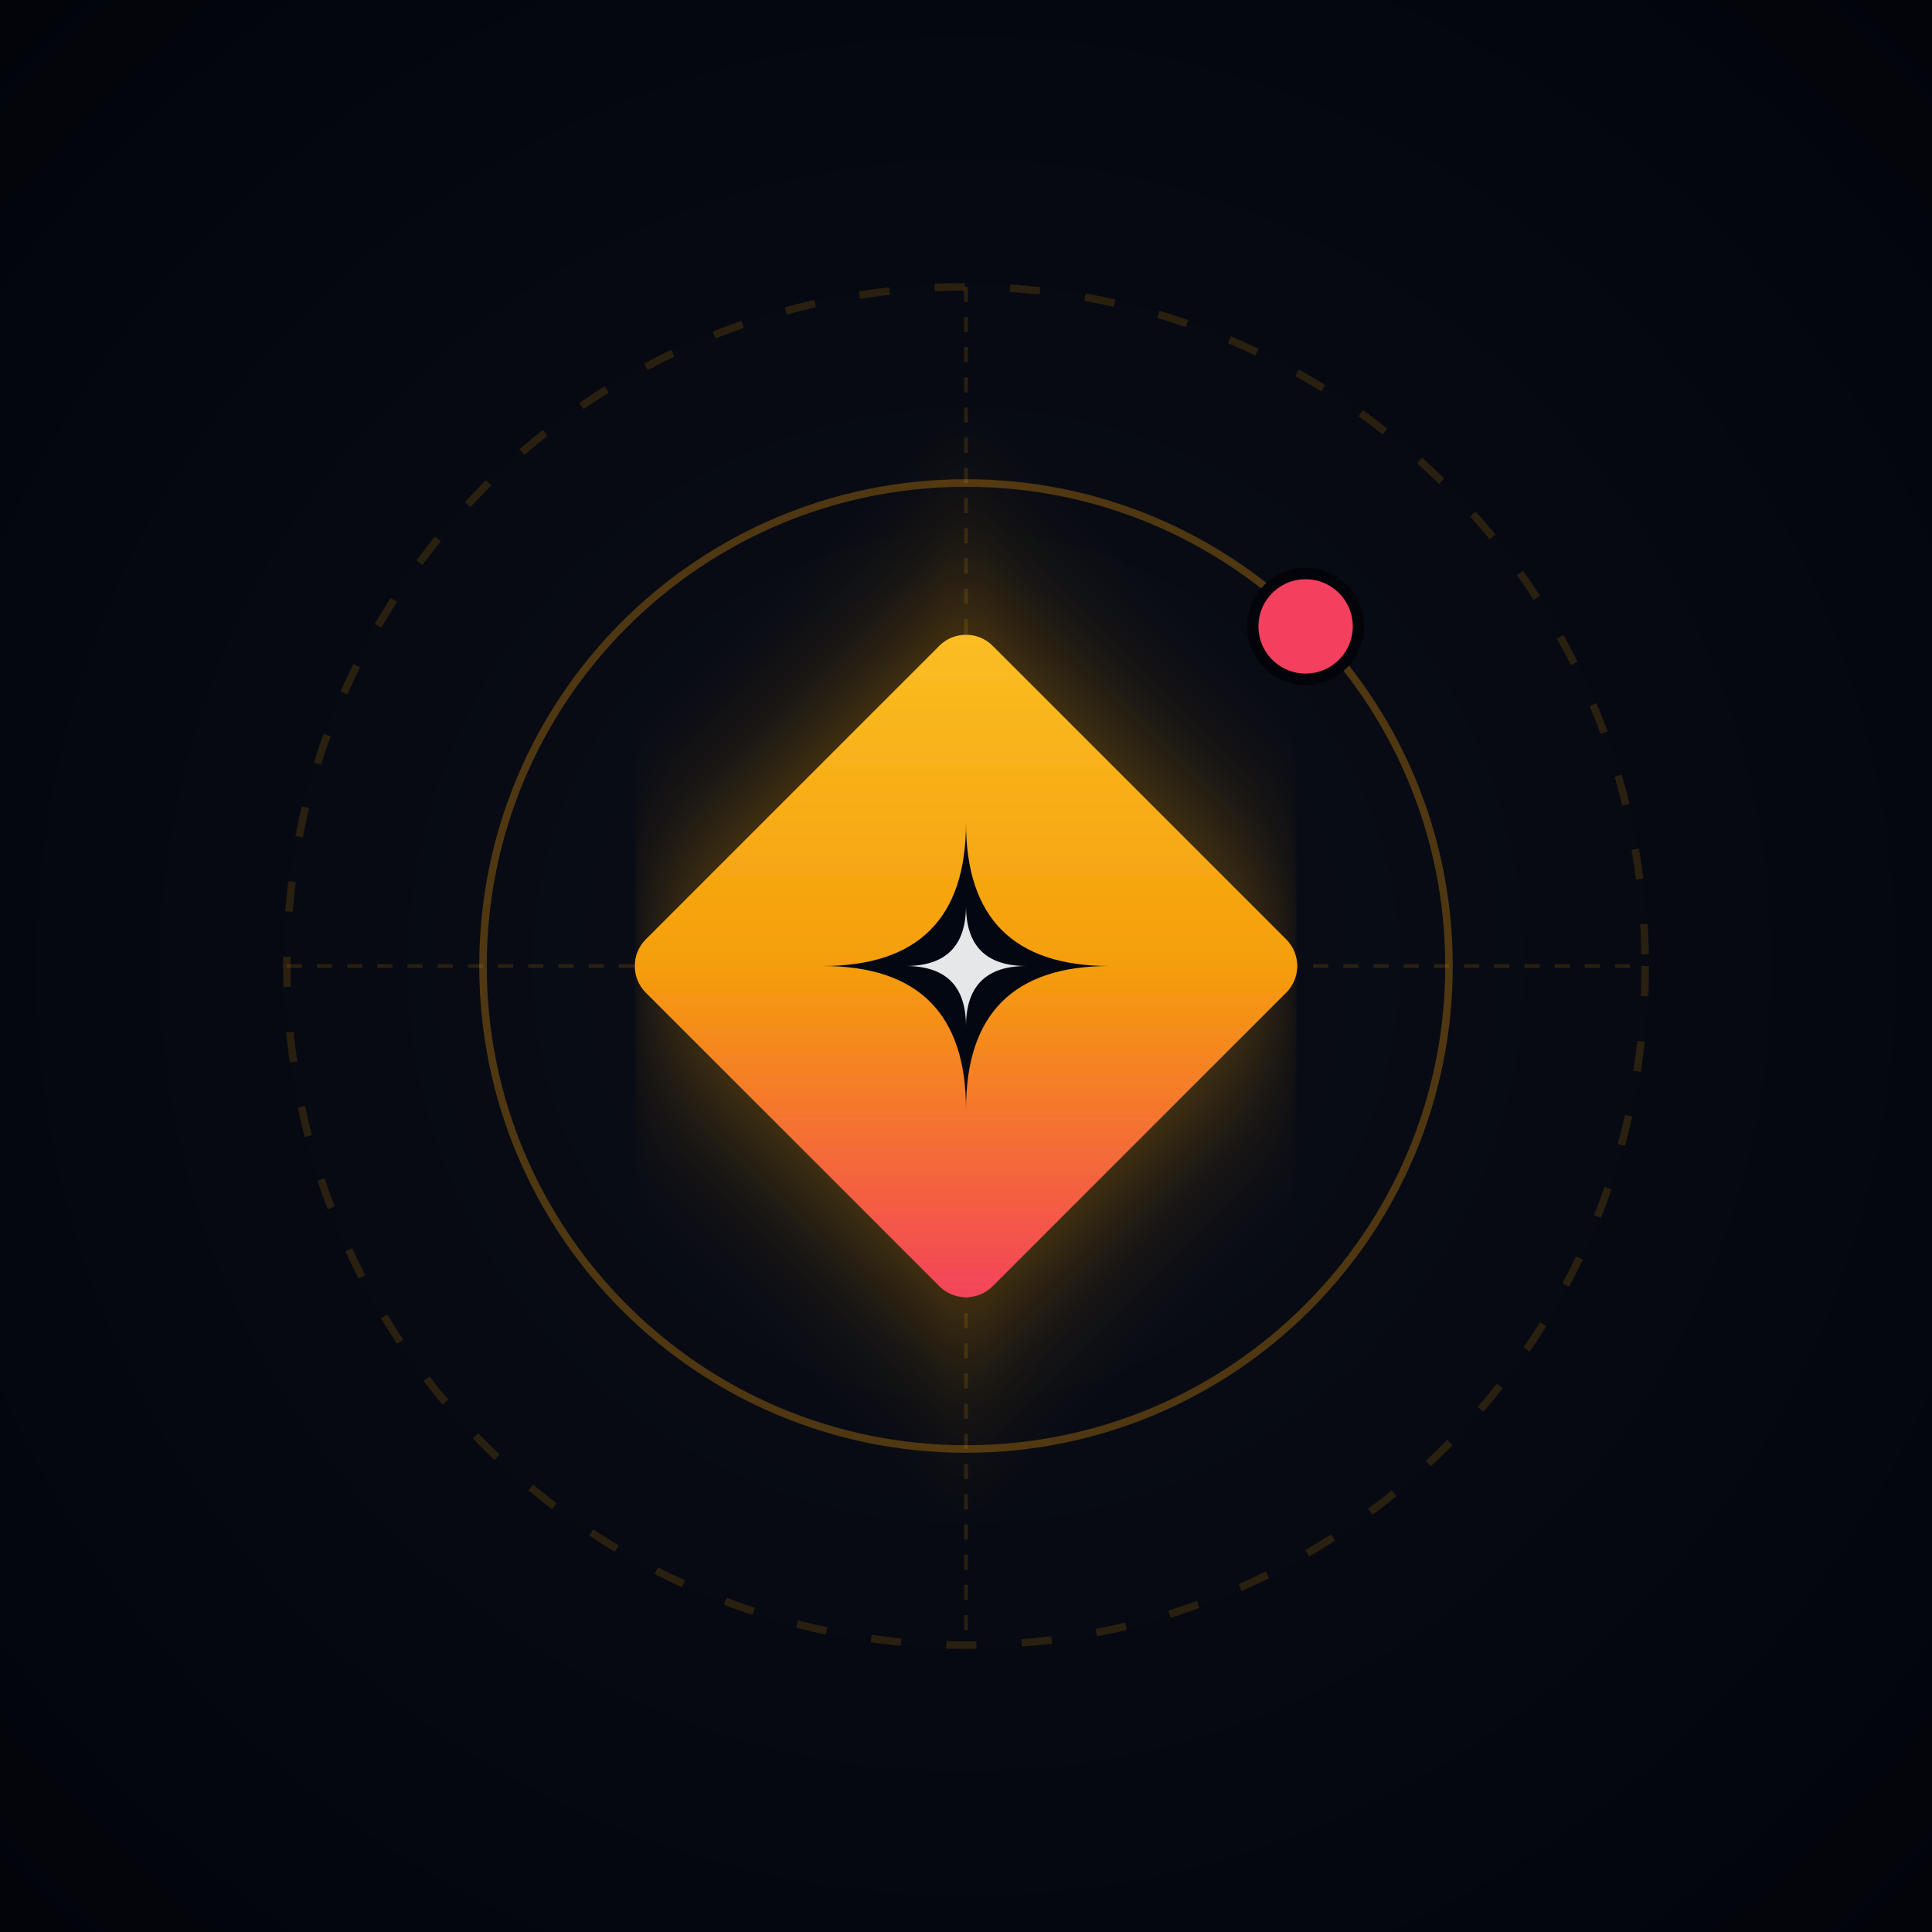
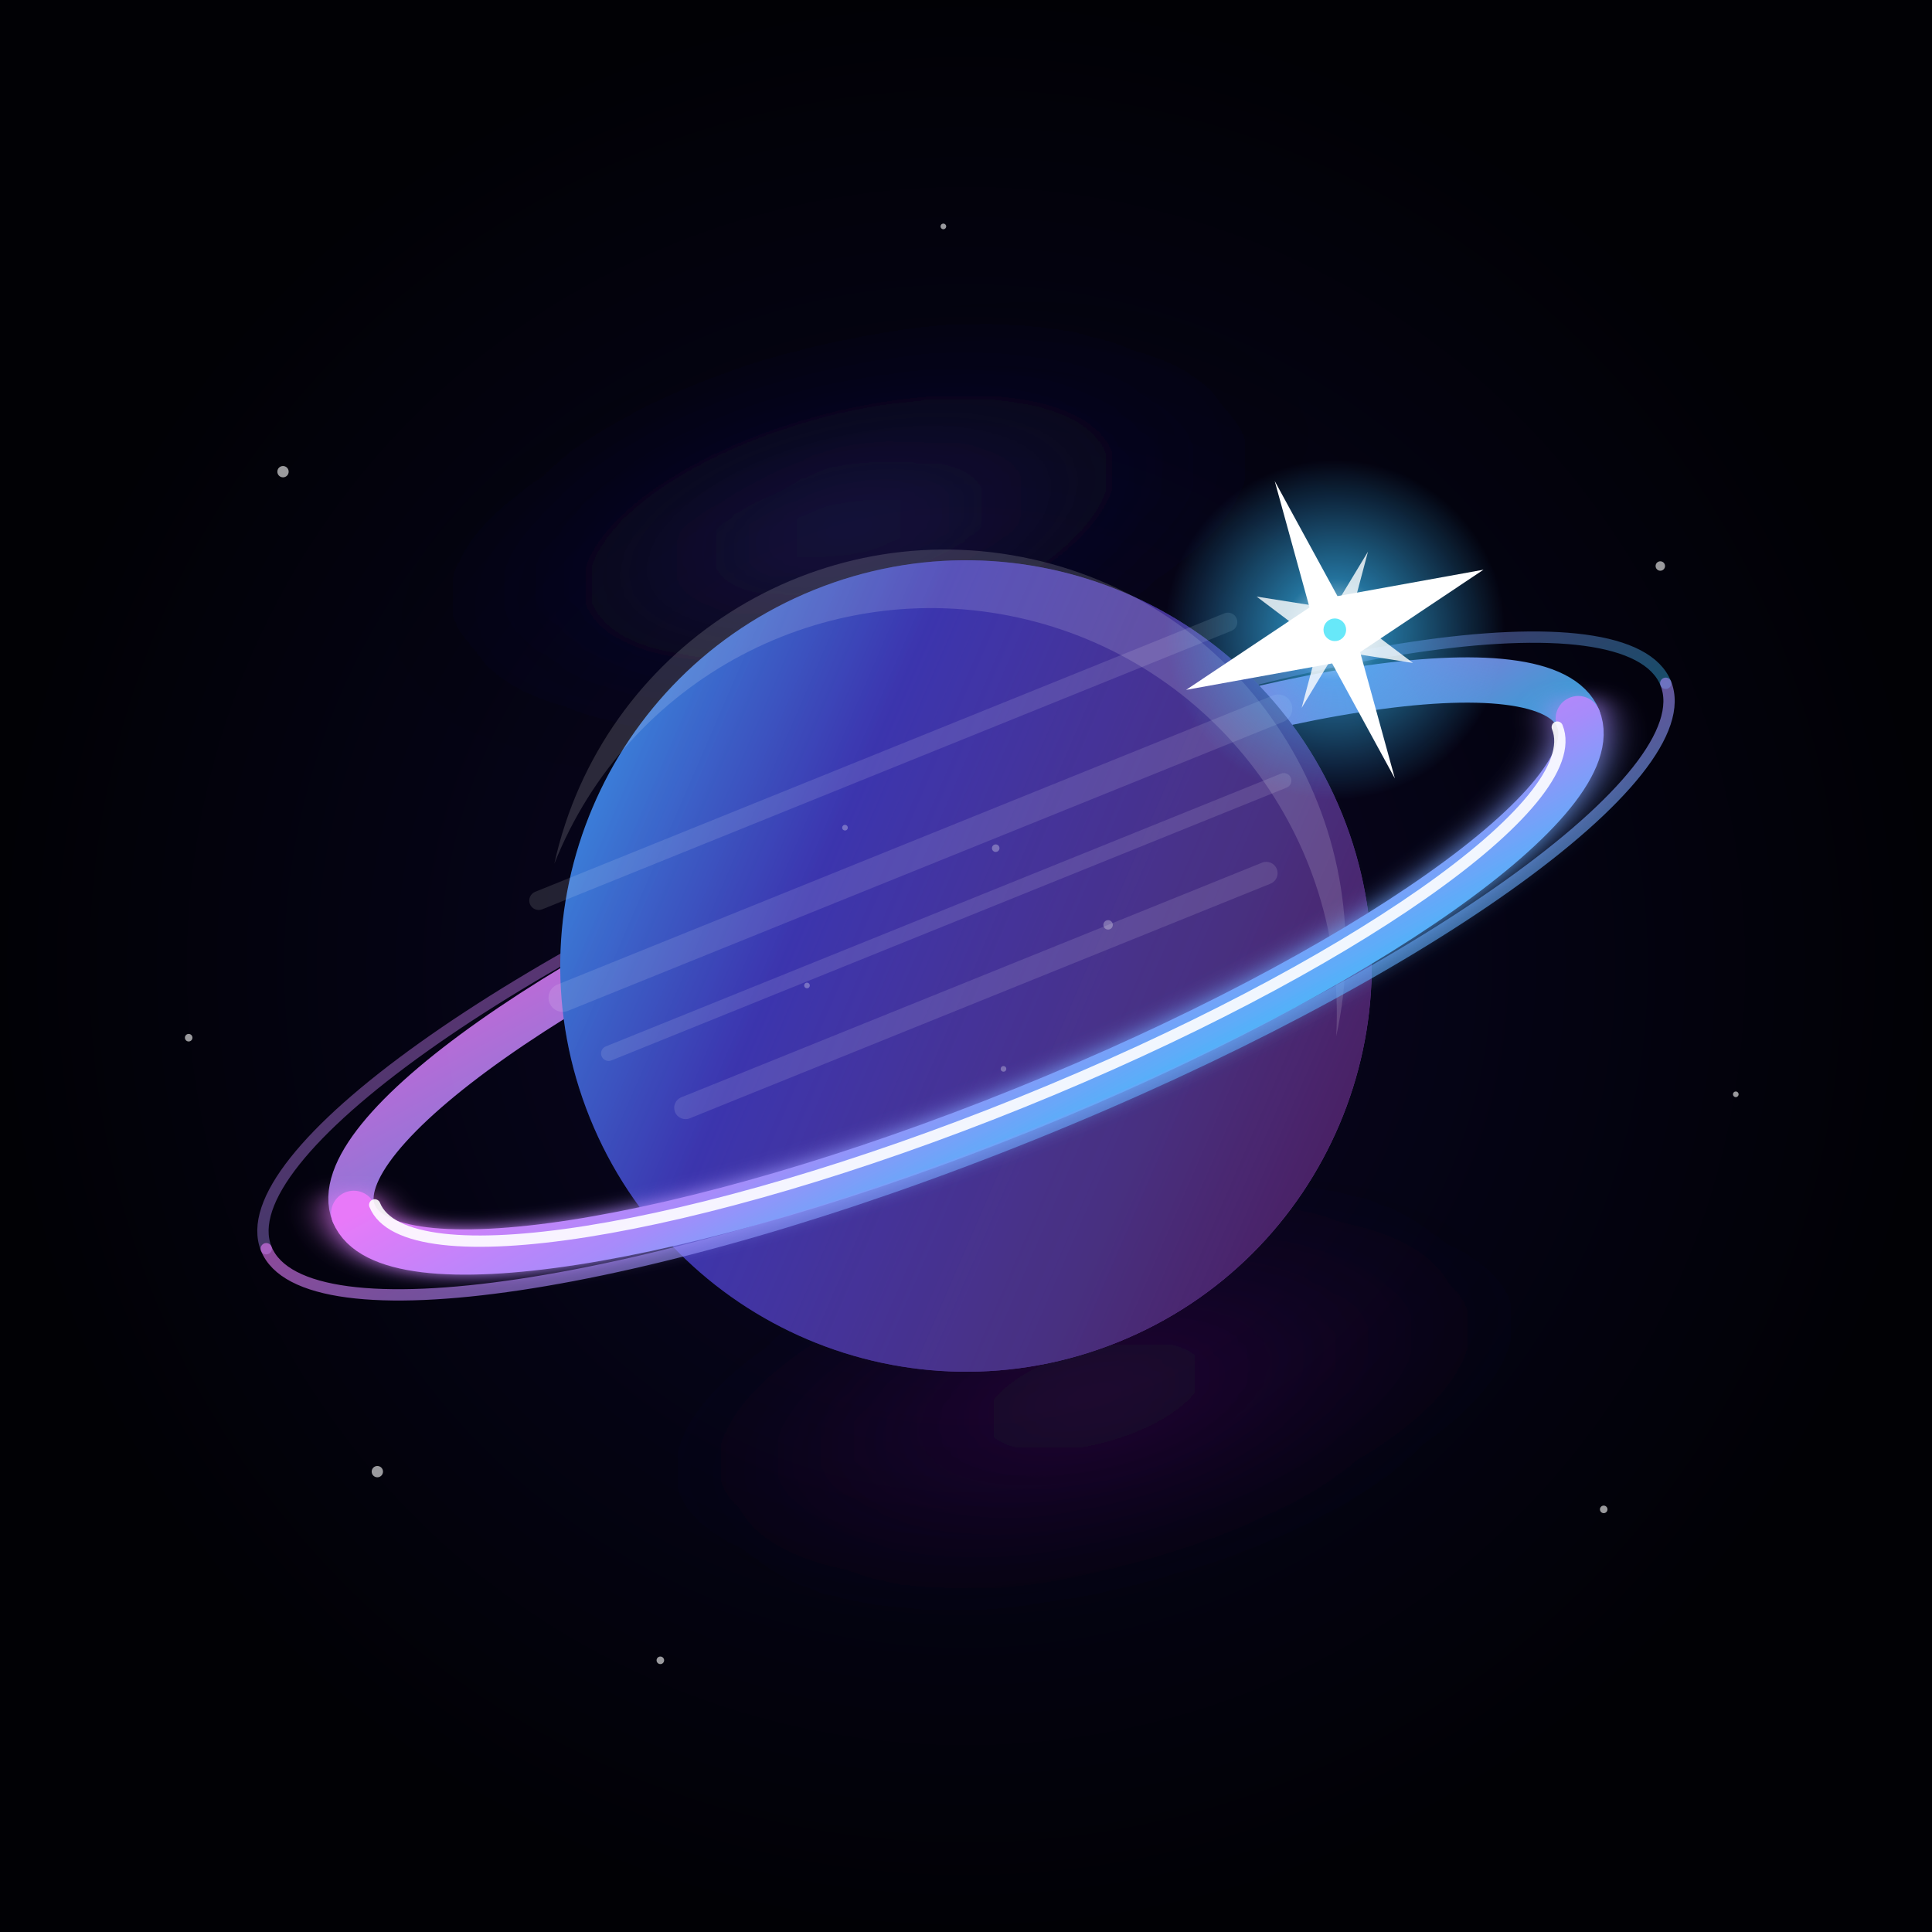
- <svg xmlns="http://www.w3.org/2000/svg" viewBox="0 0 512 512" width="100%" height="100%">
+ <svg xmlns="http://www.w3.org/2000/svg" width="1024" height="1024" viewBox="0 0 1024 1024">
  <defs>
-     <radialGradient id="space-grad" cx="50%" cy="50%" r="70%">
-       <stop offset="0%" stop-color="#0b0f19" />
-       <stop offset="100%" stop-color="#02040a" />
+     <radialGradient id="bg-grad" cx="50%" cy="50%" r="50%">
+       <stop offset="0%" stop-color="#0b0826" />
+       <stop offset="60%" stop-color="#040312" />
+       <stop offset="100%" stop-color="#010105" />
    </radialGradient>
-     <linearGradient id="diamond-grad" x1="0%" y1="0%" x2="100%" y2="100%">
-       <stop offset="0%" stop-color="#fbbf24" />
-       <stop offset="50%" stop-color="#f59e0b" />
-       <stop offset="100%" stop-color="#f43f5e" />
+     <linearGradient id="planet-grad" x1="0%" y1="0%" x2="100%" y2="100%">
+       <stop offset="0%" stop-color="#38bdf8" />
+       <stop offset="35%" stop-color="#4f46e5" />
+       <stop offset="70%" stop-color="#8b5cf6" />
+       <stop offset="100%" stop-color="#d946ef" />
    </linearGradient>
+     <linearGradient id="planet-shadow-grad" x1="0%" y1="0%" x2="100%" y2="100%">
+       <stop offset="0%" stop-color="#000000" stop-opacity="0" />
+       <stop offset="100%" stop-color="#020208" stop-opacity="0.7" />
+     </linearGradient>
+     <linearGradient id="ring-grad" x1="0%" y1="0%" x2="100%" y2="100%">
+       <stop offset="0%" stop-color="#e879f9" />
+       <stop offset="50%" stop-color="#a78bfa" />
+       <stop offset="100%" stop-color="#38bdf8" />
+     </linearGradient>
+     <radialGradient id="star-glow" cx="50%" cy="50%" r="50%">
+       <stop offset="0%" stop-color="#ffffff" stop-opacity="1" />
+       <stop offset="30%" stop-color="#38bdf8" stop-opacity="0.6" />
+       <stop offset="100%" stop-color="#38bdf8" stop-opacity="0" />
+     </radialGradient>
+     <radialGradient id="nebula-top" cx="50%" cy="50%" r="50%">
+       <stop offset="0%" stop-color="#4f46e5" stop-opacity="0.25" />
+       <stop offset="60%" stop-color="#1e1b4b" stop-opacity="0.1" />
+       <stop offset="100%" stop-color="#000000" stop-opacity="0" />
+     </radialGradient>
+     <radialGradient id="nebula-bottom" cx="50%" cy="50%" r="50%">
+       <stop offset="0%" stop-color="#a21caf" stop-opacity="0.22" />
+       <stop offset="60%" stop-color="#581c87" stop-opacity="0.08" />
+       <stop offset="100%" stop-color="#000000" stop-opacity="0" />
+     </radialGradient>
+     <filter id="nebula-blur" x="-20%" y="-20%" width="140%" height="140%">
+       <feGaussianBlur stdDeviation="30" />
+     </filter>
+     <filter id="soft-glow" x="-20%" y="-20%" width="140%" height="140%">
+       <feGaussianBlur stdDeviation="8" result="blur" />
+       <feMerge>
+         <feMergeNode in="blur" />
+         <feMergeNode in="SourceGraphic" />
+       </feMerge>
+     </filter>
  </defs>
-   <rect width="512" height="512" fill="url(#space-grad)" />
-   <circle cx="256" cy="256" r="180" stroke="#f59e0b" stroke-width="2" stroke-opacity="0.15" stroke-dasharray="8 12" fill="none" />
-   <circle cx="256" cy="256" r="128" stroke="#f59e0b" stroke-width="2" stroke-opacity="0.3" fill="none" />
-   <line x1="256" y1="76" x2="256" y2="436" stroke="#f59e0b" stroke-width="1" stroke-opacity="0.15" stroke-dasharray="4 4" />
-   <line x1="76" y1="256" x2="436" y2="256" stroke="#f59e0b" stroke-width="1" stroke-opacity="0.15" stroke-dasharray="4 4" />
-   <g transform="translate(256, 256) rotate(45)">
-     <rect x="-65" y="-65" width="130" height="130" rx="10" fill="url(#diamond-grad)" filter="drop-shadow(0 0 20px rgba(245,158,11,0.45))" />
+   <rect width="1024" height="1024" fill="url(#bg-grad)" />
+   <ellipse cx="450" cy="280" rx="280" ry="120" fill="url(#nebula-top)" filter="url(#nebula-blur)" transform="rotate(-15 450 280)" />
+   <ellipse cx="580" cy="740" rx="260" ry="110" fill="url(#nebula-bottom)" filter="url(#nebula-blur)" transform="rotate(-15 580 740)" />
+   <g fill="#ffffff" opacity="0.6">
+     <circle cx="150" cy="250" r="3" />
+     <circle cx="880" cy="300" r="2.5" />
+     <circle cx="200" cy="780" r="3" />
+     <circle cx="850" cy="800" r="2" />
+     <circle cx="500" cy="120" r="1.5" />
+     <circle cx="100" cy="550" r="2" />
+     <circle cx="920" cy="580" r="1.5" />
+     <circle cx="350" cy="880" r="2" />
  </g>
-   <g transform="translate(256, 256)">
-     <path d="M 0,-38 Q 0,0 38,0 Q 0,0 0,38 Q 0,0 -38,0 Q 0,0 0,-38 Z" fill="#030712" />
-     <path d="M 0,-16 Q 0,0 16,0 Q 0,0 0,16 Q 0,0 -16,0 Q 0,0 0,-16 Z" fill="#ffffff" opacity="0.9" />
+   <g transform="rotate(-22 512 512)">
+     <path d="M 162 512 A 350 82 0 0 1 862 512" fill="none" stroke="url(#ring-grad)" stroke-width="24" stroke-opacity="0.85" stroke-linecap="round" />
+     <path d="M 112 512 A 400 96 0 0 1 912 512" fill="none" stroke="url(#ring-grad)" stroke-width="6" stroke-opacity="0.4" stroke-linecap="round" />
+     <circle cx="512" cy="512" r="215" fill="url(#planet-grad)" />
+     <circle cx="512" cy="512" r="215" fill="url(#planet-shadow-grad)" />
+     <path d="M 330 380 A 215 215 0 0 1 680 620 A 205 205 0 0 0 330 380 Z" fill="#ffffff" opacity="0.15" />
+     <g opacity="0.12" fill="#ffffff">
+       <rect x="300" y="440" width="424" height="15" rx="7.5" />
+       <rect x="315" y="480" width="394" height="8" rx="4" />
+       <rect x="340" y="520" width="344" height="12" rx="6" />
+       <rect x="310" y="390" width="404" height="10" rx="5" />
+     </g>
+     <g fill="#ffffff" opacity="0.3">
+       <circle cx="480" cy="420" r="1.5" />
+       <circle cx="550" cy="460" r="2" />
+       <circle cx="430" cy="490" r="1.5" />
+       <circle cx="590" cy="520" r="2.5" />
+       <circle cx="510" cy="570" r="1.5" />
+     </g>
+     <path d="M 862 512 A 350 82 0 0 1 162 512" fill="none" stroke="url(#ring-grad)" stroke-width="24" stroke-linecap="round" filter="url(#soft-glow)" />
+     <path d="M 850 512 A 338 78 0 0 1 174 512" fill="none" stroke="#ffffff" stroke-width="6" stroke-opacity="0.9" stroke-linecap="round" />
+     <path d="M 912 512 A 400 96 0 0 1 112 512" fill="none" stroke="url(#ring-grad)" stroke-width="6" stroke-opacity="0.6" stroke-linecap="round" />
+     <g transform="translate(760, 420)">
+       <circle cx="0" cy="0" r="90" fill="url(#star-glow)" />
+       <path d="M 0 -85 L 8 -16 L 85 0 L 8 16 L 0 85 L -8 16 L -85 0 L -8 -16 Z" fill="#ffffff" />
+       <path d="M 0 -45 L 5 -10 L 45 0 L 5 10 L 0 45 L -5 10 L -45 0 L -5 -10 Z" fill="#ffffff" transform="rotate(45)" opacity="0.8" />
+       <circle cx="0" cy="0" r="14" fill="#ffffff" />
+       <circle cx="0" cy="0" r="6" fill="#67e8f9" />
+     </g>
  </g>
-   <circle cx="346" cy="166" r="14" fill="#f43f5e" stroke="#02040a" stroke-width="3" />
</svg>
